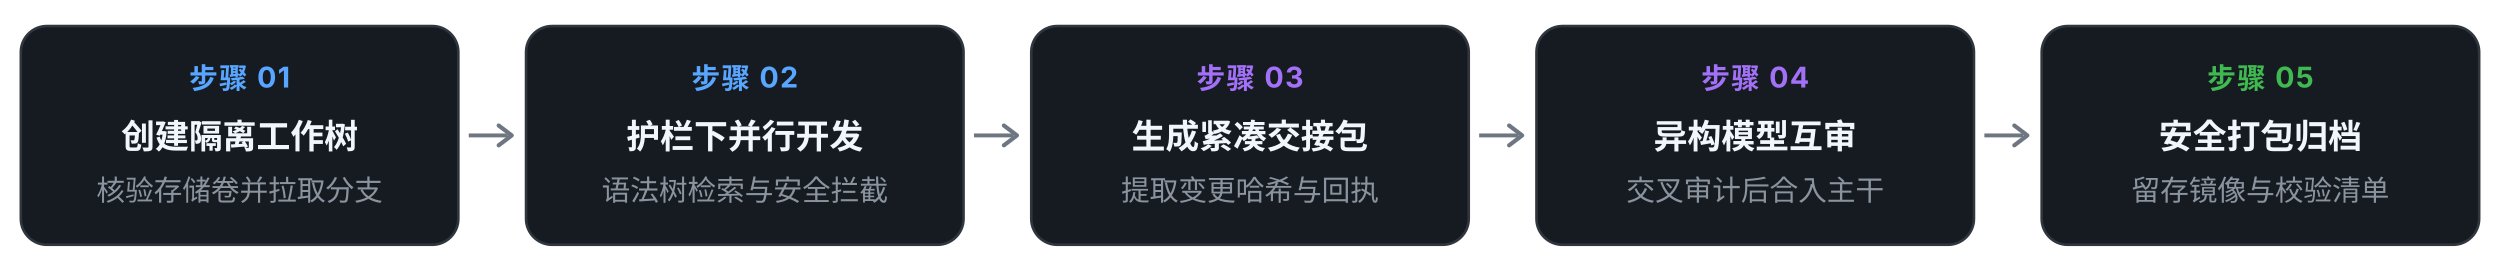
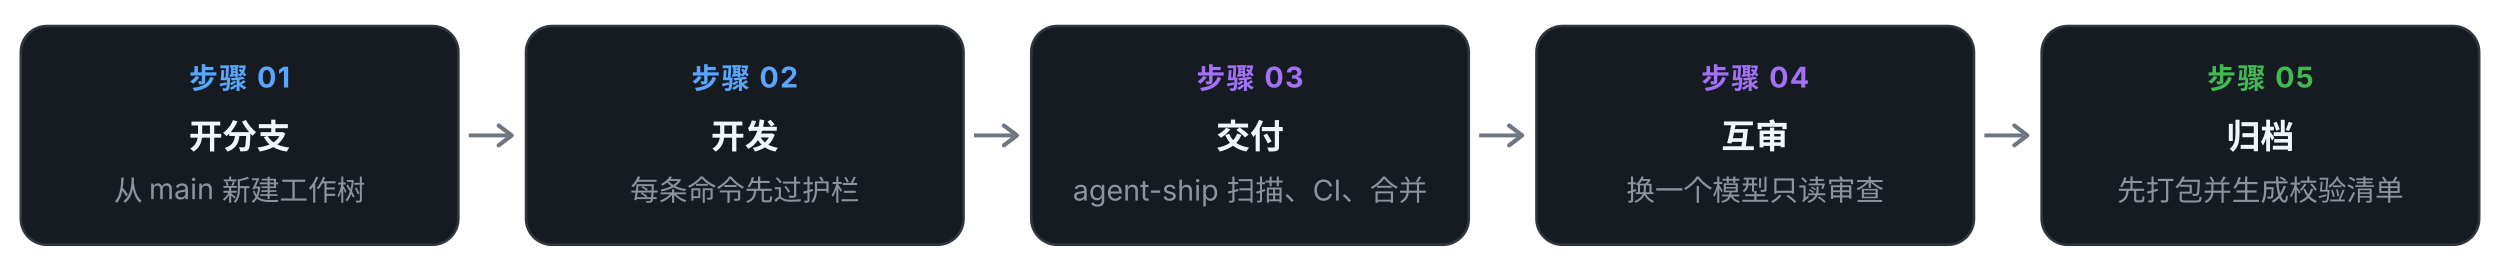
<svg xmlns="http://www.w3.org/2000/svg" viewBox="0 0 960 104" width="100%" height="auto">
  <g transform="translate(8, 10)">
    <rect width="168" height="84" rx="10" fill="#161B22" stroke="#30363D" stroke-width="1" />
    <text x="84.0" y="24" text-anchor="middle" font-family="-apple-system, BlinkMacSystemFont, 'PingFang SC', 'Hiragino Sans GB', 'Microsoft YaHei', sans-serif" font-size="11" font-weight="700" fill="#58A6FF" letter-spacing="0.5">步骤 01</text>
-     <text x="84.0" y="47" text-anchor="middle" font-family="-apple-system, BlinkMacSystemFont, 'PingFang SC', 'Hiragino Sans GB', 'Microsoft YaHei', sans-serif" font-size="13" font-weight="600" fill="#F0F6FC">创建隔离工作树</text>
-     <text x="84.0" y="67" text-anchor="middle" font-family="-apple-system, BlinkMacSystemFont, 'PingFang SC', 'Hiragino Sans GB', 'Microsoft YaHei', sans-serif" font-size="11" fill="#8B949E">核验存储卷并拉取分支</text>
+     <text x="84.0" y="47" text-anchor="middle" font-family="-apple-system, BlinkMacSystemFont, 'PingFang SC', 'Hiragino Sans GB', 'Microsoft YaHei', sans-serif" font-size="13" font-weight="600" fill="#F0F6FC">开分支</text>
+     <text x="84.0" y="67" text-anchor="middle" font-family="-apple-system, BlinkMacSystemFont, 'PingFang SC', 'Hiragino Sans GB', 'Microsoft YaHei', sans-serif" font-size="11" fill="#8B949E">从 main 新建工作树</text>
  </g>
  <line x1="180" y1="52.0" x2="195" y2="52.0" stroke="#6E7681" stroke-width="1.5" />
  <path d="M 191.5 48.2 L 196.5 52.0 L 191.5 55.8" fill="none" stroke="#6E7681" stroke-width="1.6" stroke-linecap="round" stroke-linejoin="round" />
  <g transform="translate(202, 10)">
    <rect width="168" height="84" rx="10" fill="#161B22" stroke="#30363D" stroke-width="1" />
    <text x="84.0" y="24" text-anchor="middle" font-family="-apple-system, BlinkMacSystemFont, 'PingFang SC', 'Hiragino Sans GB', 'Microsoft YaHei', sans-serif" font-size="11" font-weight="700" fill="#58A6FF" letter-spacing="0.5">步骤 02</text>
-     <text x="84.0" y="47" text-anchor="middle" font-family="-apple-system, BlinkMacSystemFont, 'PingFang SC', 'Hiragino Sans GB', 'Microsoft YaHei', sans-serif" font-size="13" font-weight="600" fill="#F0F6FC">护栏下并行开发</text>
-     <text x="84.0" y="67" text-anchor="middle" font-family="-apple-system, BlinkMacSystemFont, 'PingFang SC', 'Hiragino Sans GB', 'Microsoft YaHei', sans-serif" font-size="11" fill="#8B949E">语法树检索与安全拦截</text>
+     <text x="84.0" y="47" text-anchor="middle" font-family="-apple-system, BlinkMacSystemFont, 'PingFang SC', 'Hiragino Sans GB', 'Microsoft YaHei', sans-serif" font-size="13" font-weight="600" fill="#F0F6FC">开发</text>
+     <text x="84.0" y="67" text-anchor="middle" font-family="-apple-system, BlinkMacSystemFont, 'PingFang SC', 'Hiragino Sans GB', 'Microsoft YaHei', sans-serif" font-size="11" fill="#8B949E">每条命令先过护栏</text>
  </g>
  <line x1="374" y1="52.0" x2="389" y2="52.0" stroke="#6E7681" stroke-width="1.5" />
  <path d="M 385.5 48.2 L 390.5 52.0 L 385.5 55.8" fill="none" stroke="#6E7681" stroke-width="1.6" stroke-linecap="round" stroke-linejoin="round" />
  <g transform="translate(396, 10)">
    <rect width="168" height="84" rx="10" fill="#161B22" stroke="#30363D" stroke-width="1" />
    <text x="84.0" y="24" text-anchor="middle" font-family="-apple-system, BlinkMacSystemFont, 'PingFang SC', 'Hiragino Sans GB', 'Microsoft YaHei', sans-serif" font-size="11" font-weight="700" fill="#A371F7" letter-spacing="0.5">步骤 03</text>
-     <text x="84.0" y="47" text-anchor="middle" font-family="-apple-system, BlinkMacSystemFont, 'PingFang SC', 'Hiragino Sans GB', 'Microsoft YaHei', sans-serif" font-size="13" font-weight="600" fill="#F0F6FC">生成紧凑交接包</text>
-     <text x="84.0" y="67" text-anchor="middle" font-family="-apple-system, BlinkMacSystemFont, 'PingFang SC', 'Hiragino Sans GB', 'Microsoft YaHei', sans-serif" font-size="11" fill="#8B949E">提取变更哈希与回执</text>
+     <text x="84.0" y="47" text-anchor="middle" font-family="-apple-system, BlinkMacSystemFont, 'PingFang SC', 'Hiragino Sans GB', 'Microsoft YaHei', sans-serif" font-size="13" font-weight="600" fill="#F0F6FC">交付</text>
+     <text x="84.0" y="67" text-anchor="middle" font-family="-apple-system, BlinkMacSystemFont, 'PingFang SC', 'Hiragino Sans GB', 'Microsoft YaHei', sans-serif" font-size="11" fill="#8B949E">agent-ship 扫描、CI、合并</text>
  </g>
  <line x1="568" y1="52.0" x2="583" y2="52.0" stroke="#6E7681" stroke-width="1.5" />
  <path d="M 579.5 48.2 L 584.5 52.0 L 579.5 55.8" fill="none" stroke="#6E7681" stroke-width="1.6" stroke-linecap="round" stroke-linejoin="round" />
  <g transform="translate(590, 10)">
    <rect width="168" height="84" rx="10" fill="#161B22" stroke="#30363D" stroke-width="1" />
    <text x="84.0" y="24" text-anchor="middle" font-family="-apple-system, BlinkMacSystemFont, 'PingFang SC', 'Hiragino Sans GB', 'Microsoft YaHei', sans-serif" font-size="11" font-weight="700" fill="#A371F7" letter-spacing="0.5">步骤 04</text>
-     <text x="84.0" y="47" text-anchor="middle" font-family="-apple-system, BlinkMacSystemFont, 'PingFang SC', 'Hiragino Sans GB', 'Microsoft YaHei', sans-serif" font-size="13" font-weight="600" fill="#F0F6FC">异构模型互审</text>
-     <text x="84.0" y="67" text-anchor="middle" font-family="-apple-system, BlinkMacSystemFont, 'PingFang SC', 'Hiragino Sans GB', 'Microsoft YaHei', sans-serif" font-size="11" fill="#8B949E">交叉审计后合入主干</text>
+     <text x="84.0" y="47" text-anchor="middle" font-family="-apple-system, BlinkMacSystemFont, 'PingFang SC', 'Hiragino Sans GB', 'Microsoft YaHei', sans-serif" font-size="13" font-weight="600" fill="#F0F6FC">互审</text>
+     <text x="84.0" y="67" text-anchor="middle" font-family="-apple-system, BlinkMacSystemFont, 'PingFang SC', 'Hiragino Sans GB', 'Microsoft YaHei', sans-serif" font-size="11" fill="#8B949E">换一个模型只读审查</text>
  </g>
  <line x1="762" y1="52.0" x2="777" y2="52.0" stroke="#6E7681" stroke-width="1.5" />
  <path d="M 773.5 48.2 L 778.5 52.0 L 773.5 55.8" fill="none" stroke="#6E7681" stroke-width="1.6" stroke-linecap="round" stroke-linejoin="round" />
  <g transform="translate(784, 10)">
    <rect width="168" height="84" rx="10" fill="#161B22" stroke="#30363D" stroke-width="1" />
    <text x="84.0" y="24" text-anchor="middle" font-family="-apple-system, BlinkMacSystemFont, 'PingFang SC', 'Hiragino Sans GB', 'Microsoft YaHei', sans-serif" font-size="11" font-weight="700" fill="#3FB950" letter-spacing="0.5">步骤 05</text>
-     <text x="84.0" y="47" text-anchor="middle" font-family="-apple-system, BlinkMacSystemFont, 'PingFang SC', 'Hiragino Sans GB', 'Microsoft YaHei', sans-serif" font-size="13" font-weight="600" fill="#F0F6FC">安全打包归档</text>
-     <text x="84.0" y="67" text-anchor="middle" font-family="-apple-system, BlinkMacSystemFont, 'PingFang SC', 'Hiragino Sans GB', 'Microsoft YaHei', sans-serif" font-size="11" fill="#8B949E">留存镜像与校验清单</text>
+     <text x="84.0" y="47" text-anchor="middle" font-family="-apple-system, BlinkMacSystemFont, 'PingFang SC', 'Hiragino Sans GB', 'Microsoft YaHei', sans-serif" font-size="13" font-weight="600" fill="#F0F6FC">归档</text>
+     <text x="84.0" y="67" text-anchor="middle" font-family="-apple-system, BlinkMacSystemFont, 'PingFang SC', 'Hiragino Sans GB', 'Microsoft YaHei', sans-serif" font-size="11" fill="#8B949E">先打包并生成校验清单</text>
  </g>
</svg>
